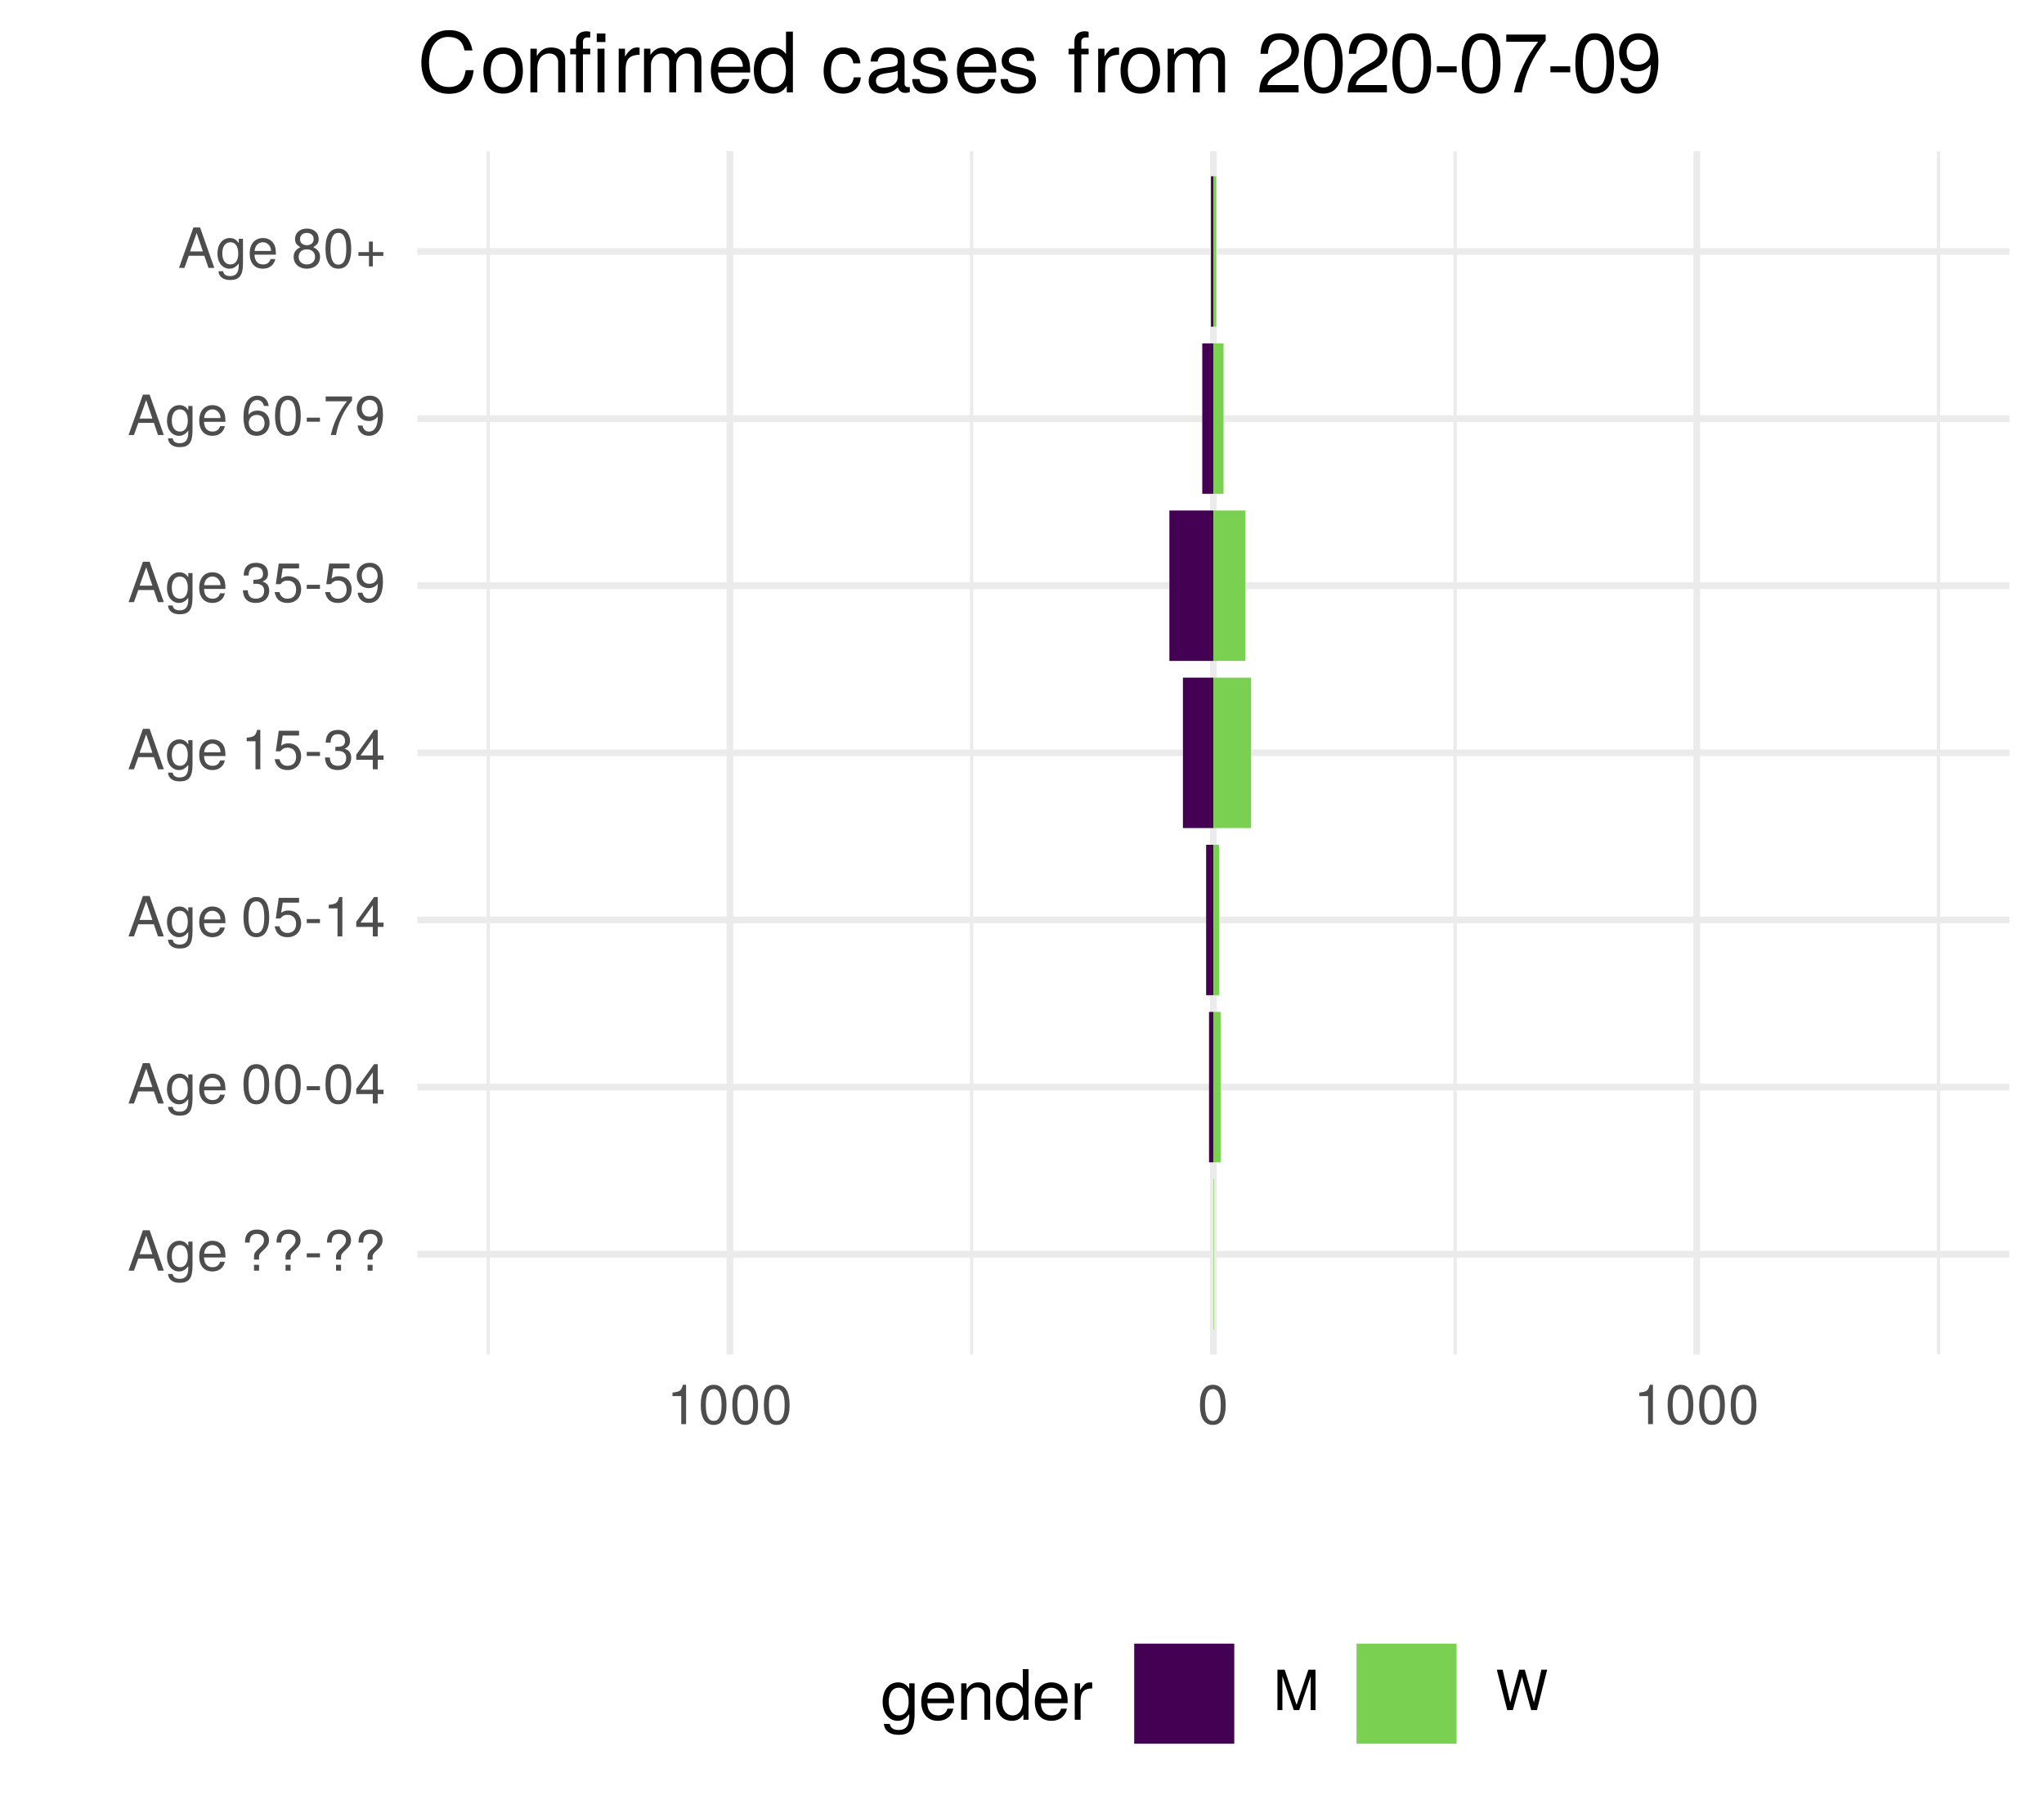
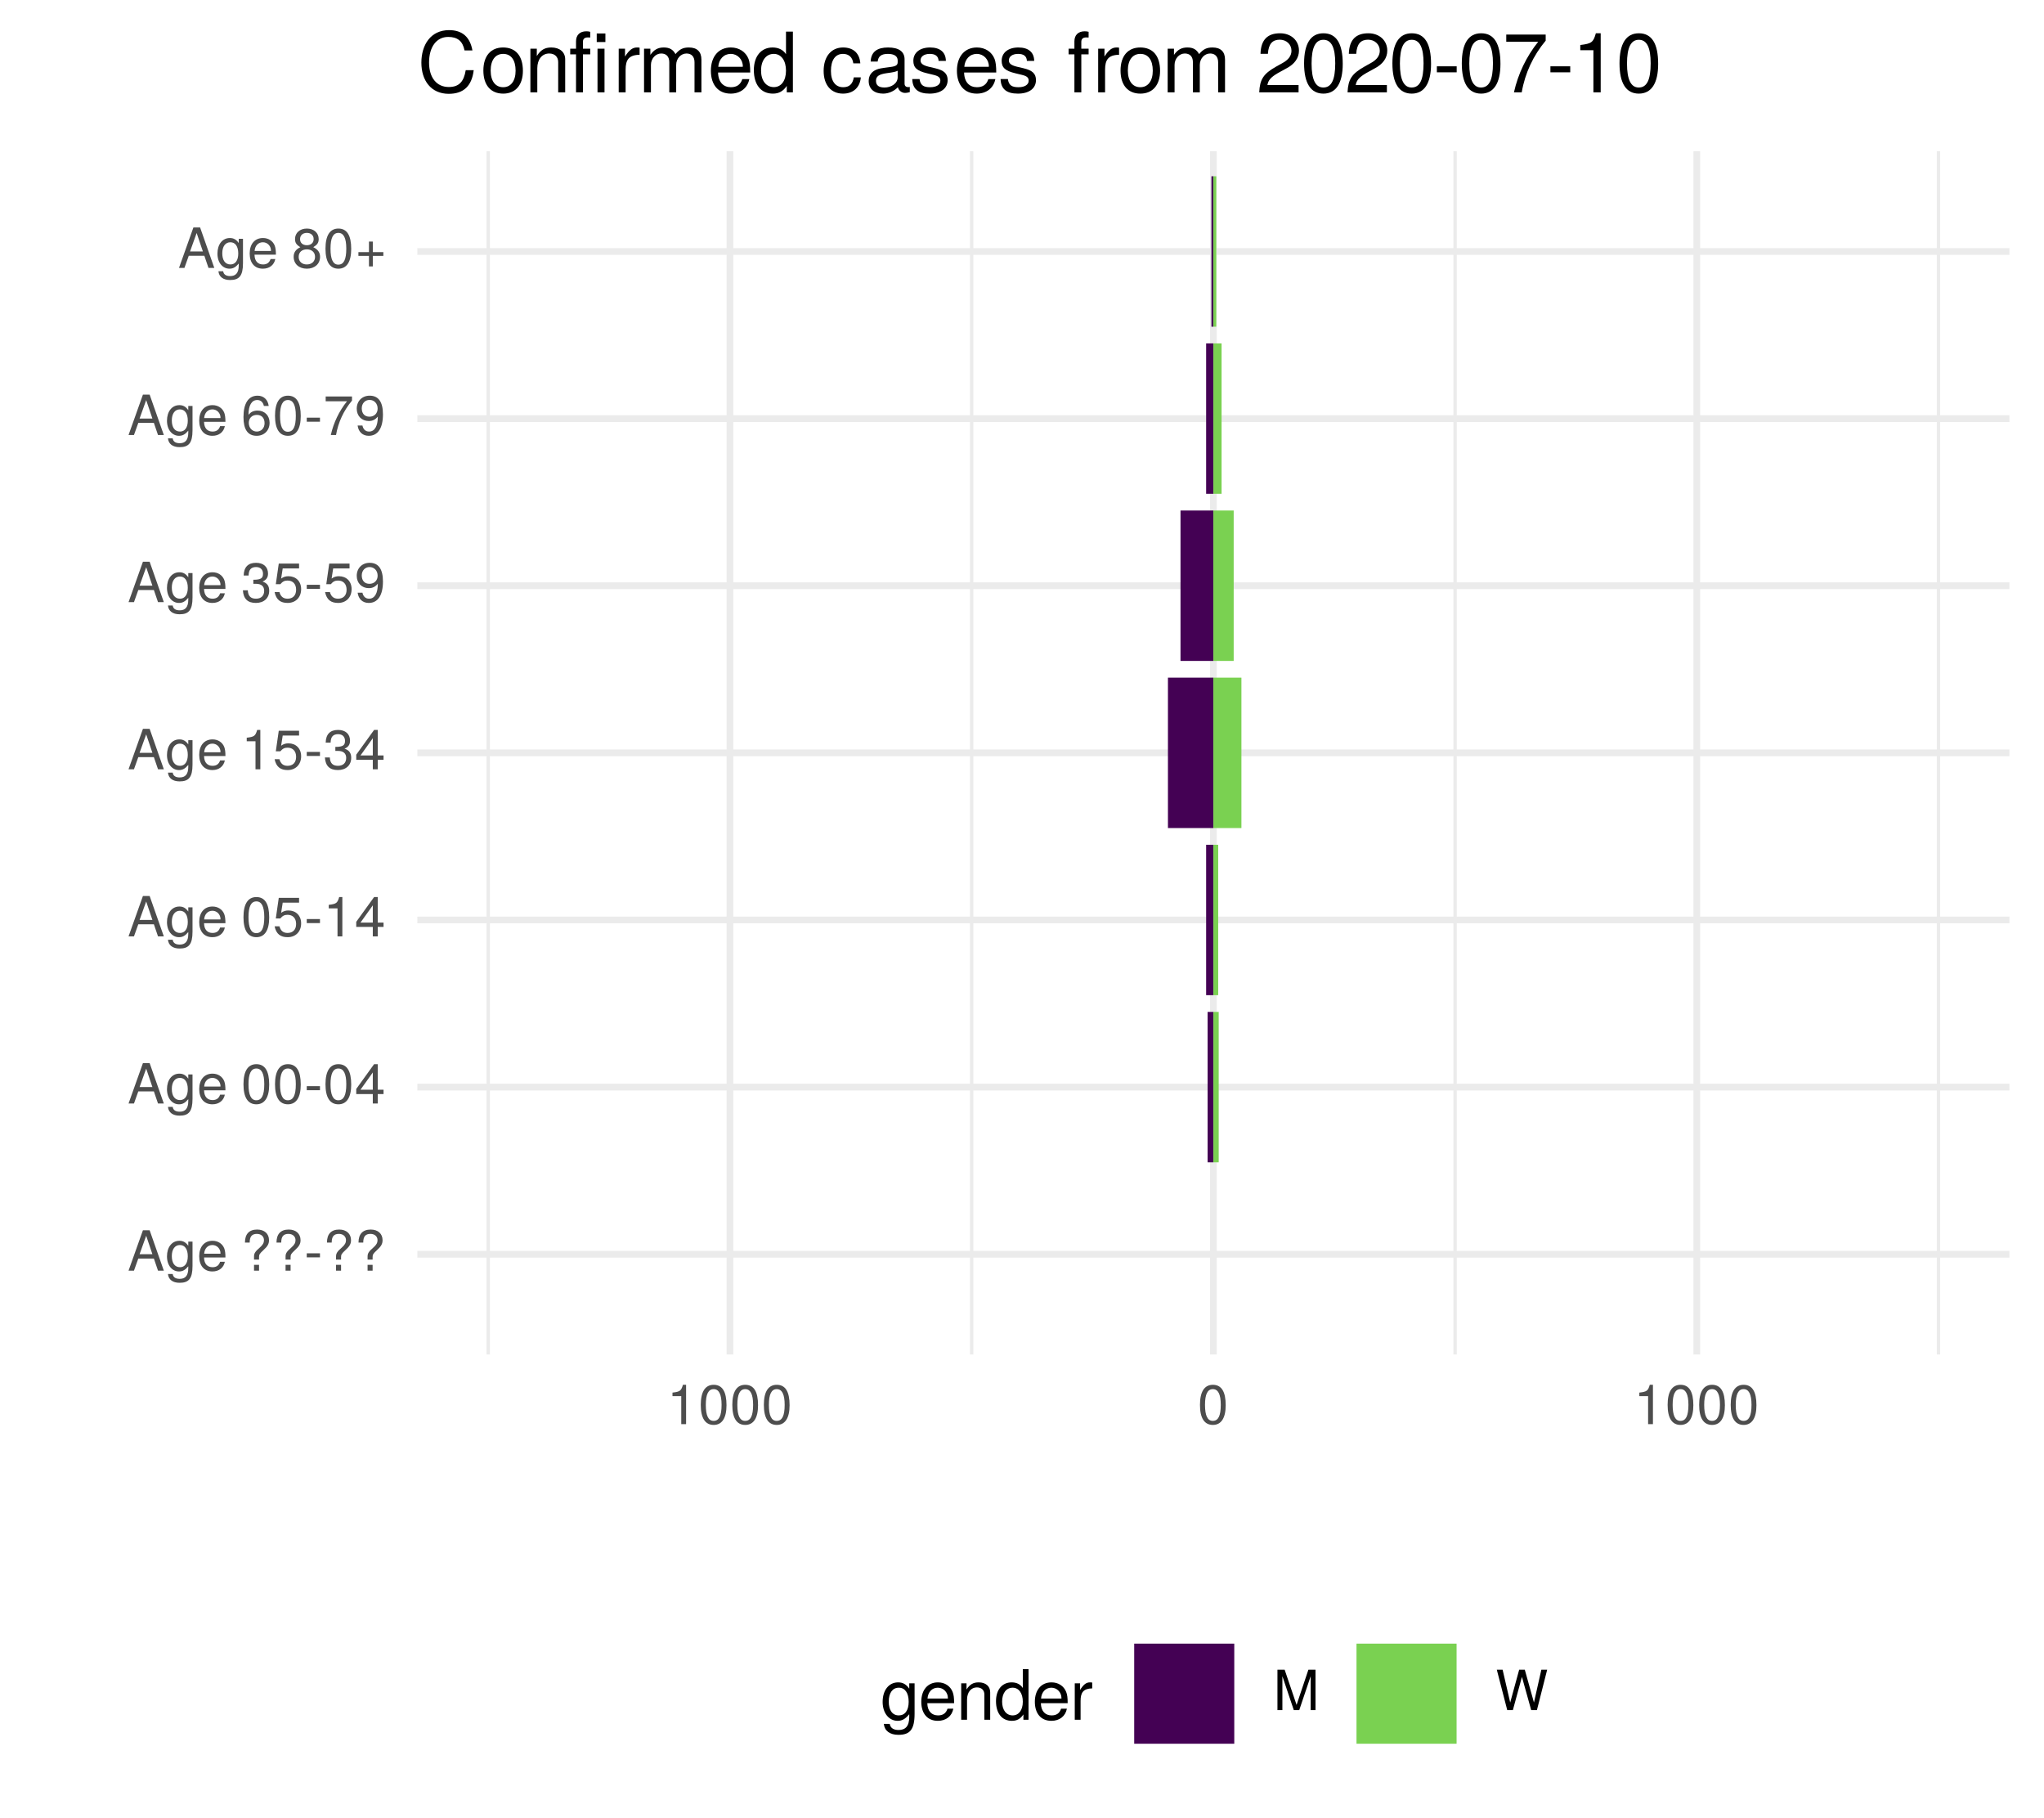
<svg xmlns="http://www.w3.org/2000/svg" xmlns:xlink="http://www.w3.org/1999/xlink" width="324pt" height="288pt" viewBox="0 0 324 288" version="1.1">
  <defs>
    <g>
      <symbol overflow="visible" id="glyph0-0">
        <path style="stroke:none;" d="" />
      </symbol>
      <symbol overflow="visible" id="glyph0-1">
        <path style="stroke:none;" d="M 5.75 0 L 3.5 -6.406 L 2.438 -6.406 L 0.156 0 L 1.016 0 L 1.703 -1.922 L 4.172 -1.922 L 4.828 0 Z M 3.938 -2.609 L 1.906 -2.609 L 2.953 -5.531 Z M 3.938 -2.609 " />
      </symbol>
      <symbol overflow="visible" id="glyph0-2">
        <path style="stroke:none;" d="M 4.297 -0.75 L 4.297 -4.609 L 3.625 -4.609 L 3.625 -3.938 C 3.25 -4.484 2.812 -4.734 2.219 -4.734 C 1.047 -4.734 0.25 -3.75 0.25 -2.266 C 0.25 -0.812 1.078 0.125 2.156 0.125 C 2.734 0.125 3.141 -0.109 3.625 -0.688 L 3.625 -0.391 C 3.625 0.828 3.125 1.297 2.266 1.297 C 1.688 1.297 1.234 1.094 1.156 0.531 L 0.406 0.531 C 0.484 1.406 1.156 1.922 2.25 1.922 C 3.688 1.922 4.297 1.281 4.297 -0.75 Z M 3.547 -2.281 C 3.547 -1.172 3.078 -0.547 2.312 -0.547 C 1.5 -0.547 1.016 -1.188 1.016 -2.312 C 1.016 -3.406 1.516 -4.062 2.297 -4.062 C 3.094 -4.062 3.547 -3.391 3.547 -2.281 Z M 3.547 -2.281 " />
      </symbol>
      <symbol overflow="visible" id="glyph0-3">
        <path style="stroke:none;" d="M 4.516 -2.094 C 4.516 -2.766 4.453 -3.188 4.328 -3.531 C 4.031 -4.281 3.328 -4.734 2.469 -4.734 C 1.172 -4.734 0.359 -3.797 0.359 -2.281 C 0.359 -0.766 1.156 0.125 2.453 0.125 C 3.5 0.125 4.234 -0.469 4.422 -1.406 L 3.672 -1.406 C 3.469 -0.797 3.062 -0.547 2.469 -0.547 C 1.703 -0.547 1.141 -1.031 1.125 -2.094 Z M 3.734 -2.75 C 3.734 -2.75 3.734 -2.703 3.719 -2.688 L 1.141 -2.688 C 1.203 -3.516 1.719 -4.062 2.453 -4.062 C 3.172 -4.062 3.734 -3.469 3.734 -2.75 Z M 3.734 -2.75 " />
      </symbol>
      <symbol overflow="visible" id="glyph0-4">
        <path style="stroke:none;" d="" />
      </symbol>
      <symbol overflow="visible" id="glyph0-5">
        <path style="stroke:none;" d="M 4.422 -4.828 C 4.422 -5.859 3.688 -6.516 2.547 -6.516 C 1.281 -6.516 0.609 -5.812 0.609 -4.453 L 1.359 -4.453 C 1.359 -5.422 1.719 -5.828 2.5 -5.828 C 3.172 -5.828 3.625 -5.422 3.625 -4.828 C 3.625 -4.422 3.438 -4.078 2.969 -3.672 C 2.453 -3.203 2.453 -3.203 2.297 -3 C 2.109 -2.75 2.047 -2.547 2.047 -2.234 L 2.047 -1.75 L 2.844 -1.75 L 2.844 -2.156 C 2.844 -2.547 2.938 -2.703 3.531 -3.25 C 4.203 -3.859 4.422 -4.25 4.422 -4.828 Z M 2.844 0 L 2.844 -0.922 L 2.047 -0.922 L 2.047 0 Z M 2.844 0 " />
      </symbol>
      <symbol overflow="visible" id="glyph0-6">
        <path style="stroke:none;" d="M 2.5 -2.109 L 2.5 -2.75 L 0.406 -2.75 L 0.406 -2.109 Z M 2.5 -2.109 " />
      </symbol>
      <symbol overflow="visible" id="glyph0-7">
        <path style="stroke:none;" d="M 4.453 -3 C 4.453 -5.156 3.781 -6.234 2.422 -6.234 C 1.078 -6.234 0.375 -5.141 0.375 -3.047 C 0.375 -0.953 1.078 0.125 2.422 0.125 C 3.734 0.125 4.453 -0.953 4.453 -3 Z M 3.672 -3.062 C 3.672 -1.297 3.266 -0.516 2.406 -0.516 C 1.578 -0.516 1.172 -1.344 1.172 -3.047 C 1.172 -4.75 1.578 -5.547 2.422 -5.547 C 3.25 -5.547 3.672 -4.734 3.672 -3.062 Z M 3.672 -3.062 " />
      </symbol>
      <symbol overflow="visible" id="glyph0-8">
        <path style="stroke:none;" d="M 4.578 -1.5 L 4.578 -2.188 L 3.656 -2.188 L 3.656 -6.234 L 3.078 -6.234 L 0.25 -2.312 L 0.25 -1.5 L 2.875 -1.5 L 2.875 0 L 3.656 0 L 3.656 -1.5 Z M 2.875 -2.188 L 0.922 -2.188 L 2.875 -4.922 Z M 2.875 -2.188 " />
      </symbol>
      <symbol overflow="visible" id="glyph0-9">
        <path style="stroke:none;" d="M 4.516 -2.062 C 4.516 -3.297 3.688 -4.109 2.5 -4.109 C 2.062 -4.109 1.703 -4 1.344 -3.734 L 1.594 -5.344 L 4.188 -5.344 L 4.188 -6.109 L 0.969 -6.109 L 0.5 -2.844 L 1.219 -2.844 C 1.578 -3.266 1.875 -3.422 2.359 -3.422 C 3.188 -3.422 3.719 -2.891 3.719 -1.969 C 3.719 -1.062 3.203 -0.547 2.359 -0.547 C 1.688 -0.547 1.266 -0.891 1.078 -1.594 L 0.312 -1.594 C 0.562 -0.359 1.266 0.125 2.375 0.125 C 3.641 0.125 4.516 -0.75 4.516 -2.062 Z M 4.516 -2.062 " />
      </symbol>
      <symbol overflow="visible" id="glyph0-10">
        <path style="stroke:none;" d="M 3.047 0 L 3.047 -6.234 L 2.547 -6.234 C 2.266 -5.281 2.094 -5.141 0.891 -5 L 0.891 -4.438 L 2.281 -4.438 L 2.281 0 Z M 3.047 0 " />
      </symbol>
      <symbol overflow="visible" id="glyph0-11">
        <path style="stroke:none;" d="M 4.453 -1.812 C 4.453 -2.562 4.141 -3.016 3.391 -3.266 C 3.969 -3.5 4.266 -3.891 4.266 -4.516 C 4.266 -5.594 3.547 -6.234 2.359 -6.234 C 1.109 -6.234 0.438 -5.547 0.406 -4.219 L 1.188 -4.219 C 1.203 -5.141 1.578 -5.562 2.375 -5.562 C 3.062 -5.562 3.469 -5.156 3.469 -4.5 C 3.469 -3.828 3.188 -3.547 1.938 -3.547 L 1.938 -2.906 L 2.359 -2.906 C 3.219 -2.906 3.656 -2.5 3.656 -1.797 C 3.656 -1.016 3.172 -0.547 2.359 -0.547 C 1.516 -0.547 1.109 -0.969 1.062 -1.875 L 0.281 -1.875 C 0.375 -0.5 1.062 0.125 2.344 0.125 C 3.625 0.125 4.453 -0.641 4.453 -1.812 Z M 4.453 -1.812 " />
      </symbol>
      <symbol overflow="visible" id="glyph0-12">
        <path style="stroke:none;" d="M 4.484 -3.266 C 4.484 -5.219 3.797 -6.234 2.375 -6.234 C 1.188 -6.234 0.328 -5.391 0.328 -4.172 C 0.328 -3.016 1.125 -2.219 2.25 -2.219 C 2.844 -2.219 3.266 -2.438 3.672 -2.922 C 3.672 -1.406 3.172 -0.547 2.281 -0.547 C 1.734 -0.547 1.359 -0.891 1.234 -1.5 L 0.469 -1.5 C 0.609 -0.469 1.281 0.125 2.234 0.125 C 3.688 0.125 4.484 -1.109 4.484 -3.266 Z M 3.641 -4.188 C 3.641 -3.422 3.094 -2.906 2.344 -2.906 C 1.594 -2.906 1.125 -3.391 1.125 -4.234 C 1.125 -5.016 1.656 -5.562 2.359 -5.562 C 3.094 -5.562 3.641 -5 3.641 -4.188 Z M 3.641 -4.188 " />
      </symbol>
      <symbol overflow="visible" id="glyph0-13">
        <path style="stroke:none;" d="M 4.516 -1.938 C 4.516 -3.094 3.719 -3.875 2.609 -3.875 C 1.984 -3.875 1.5 -3.641 1.172 -3.188 C 1.172 -4.703 1.672 -5.547 2.562 -5.547 C 3.109 -5.547 3.484 -5.203 3.609 -4.609 L 4.375 -4.609 C 4.234 -5.625 3.562 -6.234 2.609 -6.234 C 1.156 -6.234 0.375 -5.016 0.375 -2.844 C 0.375 -0.891 1.047 0.125 2.469 0.125 C 3.656 0.125 4.516 -0.719 4.516 -1.938 Z M 3.719 -1.875 C 3.719 -1.094 3.188 -0.547 2.484 -0.547 C 1.766 -0.547 1.219 -1.125 1.219 -1.922 C 1.219 -2.688 1.734 -3.188 2.5 -3.188 C 3.25 -3.188 3.719 -2.703 3.719 -1.875 Z M 3.719 -1.875 " />
      </symbol>
      <symbol overflow="visible" id="glyph0-14">
        <path style="stroke:none;" d="M 4.578 -5.453 L 4.578 -6.109 L 0.406 -6.109 L 0.406 -5.344 L 3.781 -5.344 C 2.531 -3.781 1.656 -1.953 1.219 0 L 2.047 0 C 2.391 -2.016 3.266 -3.891 4.578 -5.453 Z M 4.578 -5.453 " />
      </symbol>
      <symbol overflow="visible" id="glyph0-15">
        <path style="stroke:none;" d="M 4.516 -1.766 C 4.516 -2.453 4.156 -2.938 3.438 -3.281 C 4.078 -3.672 4.297 -3.984 4.297 -4.578 C 4.297 -5.547 3.531 -6.234 2.422 -6.234 C 1.312 -6.234 0.547 -5.547 0.547 -4.578 C 0.547 -4 0.75 -3.672 1.391 -3.281 C 0.672 -2.938 0.328 -2.453 0.328 -1.766 C 0.328 -0.625 1.188 0.125 2.422 0.125 C 3.656 0.125 4.516 -0.625 4.516 -1.766 Z M 3.5 -4.562 C 3.5 -3.969 3.062 -3.594 2.422 -3.594 C 1.766 -3.594 1.344 -3.969 1.344 -4.562 C 1.344 -5.156 1.766 -5.547 2.422 -5.547 C 3.078 -5.547 3.5 -5.156 3.5 -4.562 Z M 3.719 -1.75 C 3.719 -1.016 3.188 -0.547 2.406 -0.547 C 1.641 -0.547 1.125 -1.016 1.125 -1.75 C 1.125 -2.484 1.641 -2.938 2.422 -2.938 C 3.188 -2.938 3.719 -2.484 3.719 -1.75 Z M 3.719 -1.75 " />
      </symbol>
      <symbol overflow="visible" id="glyph0-16">
        <path style="stroke:none;" d="M 4.547 -1.906 L 4.547 -2.5 L 2.875 -2.5 L 2.875 -4.172 L 2.266 -4.172 L 2.266 -2.5 L 0.594 -2.5 L 0.594 -1.906 L 2.266 -1.906 L 2.266 -0.234 L 2.875 -0.234 L 2.875 -1.906 Z M 4.547 -1.906 " />
      </symbol>
      <symbol overflow="visible" id="glyph0-17">
        <path style="stroke:none;" d="M 6.688 0 L 6.688 -6.406 L 5.562 -6.406 L 3.688 -0.828 L 1.797 -6.406 L 0.656 -6.406 L 0.656 0 L 1.438 0 L 1.438 -5.375 L 3.25 0 L 4.109 0 L 5.922 -5.375 L 5.922 0 Z M 6.688 0 " />
      </symbol>
      <symbol overflow="visible" id="glyph0-18">
        <path style="stroke:none;" d="M 8.172 -6.406 L 7.25 -6.406 L 6.078 -1.203 L 4.625 -6.406 L 3.734 -6.406 L 2.312 -1.203 L 1.109 -6.406 L 0.188 -6.406 L 1.844 0 L 2.734 0 L 4.172 -5.266 L 5.641 0 L 6.547 0 Z M 8.172 -6.406 " />
      </symbol>
      <symbol overflow="visible" id="glyph1-0">
        <path style="stroke:none;" d="" />
      </symbol>
      <symbol overflow="visible" id="glyph1-1">
        <path style="stroke:none;" d="M 5.375 -0.953 L 5.375 -5.766 L 4.531 -5.766 L 4.531 -4.922 C 4.062 -5.609 3.516 -5.922 2.766 -5.922 C 1.312 -5.922 0.312 -4.703 0.312 -2.828 C 0.312 -1.016 1.344 0.172 2.688 0.172 C 3.422 0.172 3.922 -0.141 4.531 -0.875 L 4.531 -0.484 C 4.531 1.047 3.906 1.625 2.844 1.625 C 2.109 1.625 1.547 1.359 1.438 0.656 L 0.5 0.656 C 0.609 1.75 1.453 2.391 2.812 2.391 C 4.609 2.391 5.375 1.594 5.375 -0.953 Z M 4.438 -2.844 C 4.438 -1.469 3.844 -0.688 2.875 -0.688 C 1.875 -0.688 1.281 -1.484 1.281 -2.875 C 1.281 -4.266 1.891 -5.078 2.875 -5.078 C 3.859 -5.078 4.438 -4.25 4.438 -2.844 Z M 4.438 -2.844 " />
      </symbol>
      <symbol overflow="visible" id="glyph1-2">
        <path style="stroke:none;" d="M 5.641 -2.625 C 5.641 -3.453 5.578 -3.984 5.406 -4.406 C 5.031 -5.359 4.156 -5.922 3.078 -5.922 C 1.469 -5.922 0.438 -4.734 0.438 -2.844 C 0.438 -0.953 1.438 0.172 3.062 0.172 C 4.375 0.172 5.297 -0.578 5.516 -1.75 L 4.594 -1.75 C 4.344 -0.984 3.828 -0.688 3.094 -0.688 C 2.141 -0.688 1.422 -1.297 1.391 -2.625 Z M 4.656 -3.438 C 4.656 -3.438 4.656 -3.391 4.656 -3.359 L 1.422 -3.359 C 1.5 -4.391 2.141 -5.078 3.062 -5.078 C 3.969 -5.078 4.656 -4.328 4.656 -3.438 Z M 4.656 -3.438 " />
      </symbol>
      <symbol overflow="visible" id="glyph1-3">
        <path style="stroke:none;" d="M 5.359 0 L 5.359 -4.359 C 5.359 -5.312 4.641 -5.922 3.531 -5.922 C 2.672 -5.922 2.125 -5.594 1.609 -4.797 L 1.609 -5.766 L 0.766 -5.766 L 0.766 0 L 1.688 0 L 1.688 -3.172 C 1.688 -4.359 2.328 -5.125 3.25 -5.125 C 3.984 -5.125 4.438 -4.688 4.438 -4 L 4.438 0 Z M 5.359 0 " />
      </symbol>
      <symbol overflow="visible" id="glyph1-4">
        <path style="stroke:none;" d="M 5.438 0 L 5.438 -8.016 L 4.531 -8.016 L 4.531 -5.031 C 4.141 -5.625 3.531 -5.922 2.766 -5.922 C 1.266 -5.922 0.281 -4.781 0.281 -2.938 C 0.281 -0.984 1.25 0.172 2.797 0.172 C 3.594 0.172 4.141 -0.125 4.625 -0.844 L 4.625 0 Z M 4.531 -2.859 C 4.531 -1.531 3.891 -0.688 2.922 -0.688 C 1.906 -0.688 1.25 -1.547 1.25 -2.875 C 1.25 -4.219 1.906 -5.078 2.922 -5.078 C 3.906 -5.078 4.531 -4.188 4.531 -2.859 Z M 4.531 -2.859 " />
      </symbol>
      <symbol overflow="visible" id="glyph1-5">
        <path style="stroke:none;" d="M 3.531 -4.969 L 3.531 -5.891 C 3.375 -5.922 3.297 -5.922 3.172 -5.922 C 2.578 -5.922 2.141 -5.578 1.609 -4.719 L 1.609 -5.766 L 0.766 -5.766 L 0.766 0 L 1.688 0 L 1.688 -2.984 C 1.688 -4.297 2.109 -4.938 3.531 -4.969 Z M 3.531 -4.969 " />
      </symbol>
      <symbol overflow="visible" id="glyph2-0">
        <path style="stroke:none;" d="" />
      </symbol>
      <symbol overflow="visible" id="glyph2-1">
        <path style="stroke:none;" d="M 8.938 -3.516 L 7.672 -3.516 C 7.375 -1.688 6.609 -0.844 4.984 -0.844 C 3.078 -0.844 1.859 -2.312 1.859 -4.719 C 1.859 -7.188 3.031 -8.781 4.891 -8.781 C 6.391 -8.781 7.188 -8.109 7.484 -6.641 L 8.734 -6.641 C 8.359 -8.75 7.141 -9.859 5.031 -9.859 C 2.109 -9.859 0.641 -7.516 0.641 -4.703 C 0.641 -1.891 2.156 0.234 4.984 0.234 C 7.328 0.234 8.641 -1 8.938 -3.516 Z M 8.938 -3.516 " />
      </symbol>
      <symbol overflow="visible" id="glyph2-2">
        <path style="stroke:none;" d="M 6.734 -3.406 C 6.734 -5.797 5.578 -7.109 3.594 -7.109 C 1.656 -7.109 0.469 -5.781 0.469 -3.453 C 0.469 -1.141 1.641 0.203 3.609 0.203 C 5.547 0.203 6.734 -1.141 6.734 -3.406 Z M 5.578 -3.422 C 5.578 -1.797 4.812 -0.812 3.609 -0.812 C 2.375 -0.812 1.625 -1.781 1.625 -3.453 C 1.625 -5.125 2.375 -6.094 3.609 -6.094 C 4.844 -6.094 5.578 -5.141 5.578 -3.422 Z M 5.578 -3.422 " />
      </symbol>
      <symbol overflow="visible" id="glyph2-3">
        <path style="stroke:none;" d="M 6.438 0 L 6.438 -5.234 C 6.438 -6.375 5.578 -7.109 4.234 -7.109 C 3.203 -7.109 2.547 -6.719 1.938 -5.75 L 1.938 -6.922 L 0.922 -6.922 L 0.922 0 L 2.016 0 L 2.016 -3.812 C 2.016 -5.234 2.781 -6.156 3.906 -6.156 C 4.781 -6.156 5.328 -5.625 5.328 -4.797 L 5.328 0 Z M 6.438 0 " />
      </symbol>
      <symbol overflow="visible" id="glyph2-4">
        <path style="stroke:none;" d="M 3.406 -6.016 L 3.406 -6.922 L 2.25 -6.922 L 2.25 -8 C 2.25 -8.469 2.516 -8.703 3.031 -8.703 C 3.109 -8.703 3.156 -8.703 3.406 -8.688 L 3.406 -9.594 C 3.156 -9.656 3.016 -9.672 2.781 -9.672 C 1.766 -9.672 1.156 -9.078 1.156 -8.094 L 1.156 -6.922 L 0.234 -6.922 L 0.234 -6.016 L 1.156 -6.016 L 1.156 0 L 2.25 0 L 2.25 -6.016 Z M 5.672 0 L 5.672 -6.922 L 4.562 -6.922 L 4.562 0 Z M 5.812 -7.969 L 5.812 -9.328 L 4.438 -9.328 L 4.438 -7.969 Z M 5.812 -7.969 " />
      </symbol>
      <symbol overflow="visible" id="glyph2-5">
        <path style="stroke:none;" d="M 4.234 -5.953 L 4.234 -7.078 C 4.047 -7.109 3.969 -7.109 3.812 -7.109 C 3.109 -7.109 2.562 -6.688 1.922 -5.672 L 1.922 -6.922 L 0.922 -6.922 L 0.922 0 L 2.016 0 L 2.016 -3.594 C 2.016 -5.156 2.531 -5.922 4.234 -5.953 Z M 4.234 -5.953 " />
      </symbol>
      <symbol overflow="visible" id="glyph2-6">
        <path style="stroke:none;" d="M 10.031 0 L 10.031 -5.188 C 10.031 -6.438 9.344 -7.109 8.047 -7.109 C 7.125 -7.109 6.578 -6.844 5.922 -6.062 C 5.516 -6.797 4.969 -7.109 4.062 -7.109 C 3.141 -7.109 2.531 -6.766 1.938 -5.938 L 1.938 -6.922 L 0.938 -6.922 L 0.938 0 L 2.031 0 L 2.031 -4.344 C 2.031 -5.344 2.766 -6.156 3.656 -6.156 C 4.469 -6.156 4.938 -5.656 4.938 -4.766 L 4.938 0 L 6.031 0 L 6.031 -4.344 C 6.031 -5.344 6.766 -6.156 7.672 -6.156 C 8.469 -6.156 8.938 -5.641 8.938 -4.766 L 8.938 0 Z M 10.031 0 " />
      </symbol>
      <symbol overflow="visible" id="glyph2-7">
        <path style="stroke:none;" d="M 6.766 -3.141 C 6.766 -4.141 6.688 -4.781 6.5 -5.297 C 6.047 -6.438 4.984 -7.109 3.703 -7.109 C 1.766 -7.109 0.531 -5.688 0.531 -3.422 C 0.531 -1.156 1.734 0.203 3.672 0.203 C 5.25 0.203 6.344 -0.703 6.625 -2.094 L 5.516 -2.094 C 5.219 -1.188 4.594 -0.812 3.703 -0.812 C 2.562 -0.812 1.703 -1.562 1.672 -3.141 Z M 5.594 -4.125 C 5.594 -4.125 5.594 -4.062 5.578 -4.047 L 1.703 -4.047 C 1.797 -5.266 2.578 -6.094 3.688 -6.094 C 4.766 -6.094 5.594 -5.203 5.594 -4.125 Z M 5.594 -4.125 " />
      </symbol>
      <symbol overflow="visible" id="glyph2-8">
        <path style="stroke:none;" d="M 6.531 0 L 6.531 -9.625 L 5.438 -9.625 L 5.438 -6.047 C 4.984 -6.75 4.234 -7.109 3.312 -7.109 C 1.516 -7.109 0.344 -5.734 0.344 -3.531 C 0.344 -1.188 1.484 0.203 3.359 0.203 C 4.297 0.203 4.969 -0.156 5.562 -1.016 L 5.562 0 Z M 5.438 -3.438 C 5.438 -1.828 4.672 -0.828 3.516 -0.828 C 2.297 -0.828 1.484 -1.844 1.484 -3.453 C 1.484 -5.062 2.297 -6.094 3.5 -6.094 C 4.688 -6.094 5.438 -5.031 5.438 -3.438 Z M 5.438 -3.438 " />
      </symbol>
      <symbol overflow="visible" id="glyph2-9">
        <path style="stroke:none;" d="" />
      </symbol>
      <symbol overflow="visible" id="glyph2-10">
        <path style="stroke:none;" d="M 6.297 -2.375 L 5.188 -2.375 C 5 -1.266 4.438 -0.812 3.5 -0.812 C 2.281 -0.812 1.562 -1.75 1.562 -3.391 C 1.562 -5.125 2.266 -6.094 3.469 -6.094 C 4.391 -6.094 4.984 -5.562 5.109 -4.594 L 6.219 -4.594 C 6.094 -6.281 5.031 -7.109 3.484 -7.109 C 1.625 -7.109 0.406 -5.688 0.406 -3.391 C 0.406 -1.156 1.594 0.203 3.469 0.203 C 5.125 0.203 6.172 -0.797 6.297 -2.375 Z M 6.297 -2.375 " />
      </symbol>
      <symbol overflow="visible" id="glyph2-11">
        <path style="stroke:none;" d="M 7.062 -0.031 L 7.062 -0.859 C 6.938 -0.828 6.891 -0.828 6.828 -0.828 C 6.438 -0.828 6.234 -1.031 6.234 -1.375 L 6.234 -5.234 C 6.234 -6.453 5.328 -7.109 3.625 -7.109 C 1.953 -7.109 0.922 -6.469 0.859 -4.875 L 1.969 -4.875 C 2.062 -5.719 2.562 -6.094 3.594 -6.094 C 4.578 -6.094 5.141 -5.734 5.141 -5.062 L 5.141 -4.781 C 5.141 -4.312 4.859 -4.125 3.984 -4.016 C 2.422 -3.812 2.188 -3.766 1.766 -3.594 C 0.969 -3.266 0.547 -2.641 0.547 -1.797 C 0.547 -0.547 1.422 0.203 2.828 0.203 C 3.703 0.203 4.562 -0.172 5.172 -0.812 C 5.297 -0.297 5.766 0.094 6.312 0.094 C 6.531 0.094 6.703 0.062 7.062 -0.031 Z M 5.141 -2.391 C 5.141 -1.406 4.125 -0.766 3.062 -0.766 C 2.203 -0.766 1.703 -1.062 1.703 -1.828 C 1.703 -2.547 2.188 -2.859 3.359 -3.031 C 4.531 -3.188 4.766 -3.25 5.141 -3.422 Z M 5.141 -2.391 " />
      </symbol>
      <symbol overflow="visible" id="glyph2-12">
        <path style="stroke:none;" d="M 6.062 -1.938 C 6.062 -2.969 5.484 -3.484 4.109 -3.812 L 3.047 -4.062 C 2.156 -4.281 1.766 -4.562 1.766 -5.062 C 1.766 -5.688 2.344 -6.094 3.234 -6.094 C 4.125 -6.094 4.594 -5.719 4.625 -4.984 L 5.781 -4.984 C 5.766 -6.344 4.875 -7.109 3.281 -7.109 C 1.656 -7.109 0.625 -6.281 0.625 -5 C 0.625 -3.922 1.172 -3.406 2.812 -3.016 L 3.844 -2.766 C 4.609 -2.578 4.906 -2.344 4.906 -1.844 C 4.906 -1.203 4.266 -0.812 3.297 -0.812 C 2.312 -0.812 1.75 -1.062 1.609 -2.109 L 0.453 -2.109 C 0.5 -0.516 1.406 0.203 3.203 0.203 C 4.953 0.203 6.062 -0.609 6.062 -1.938 Z M 6.062 -1.938 " />
      </symbol>
      <symbol overflow="visible" id="glyph2-13">
        <path style="stroke:none;" d="M 3.406 -6.016 L 3.406 -6.922 L 2.25 -6.922 L 2.25 -8 C 2.25 -8.469 2.516 -8.703 3.031 -8.703 C 3.109 -8.703 3.156 -8.703 3.406 -8.688 L 3.406 -9.594 C 3.156 -9.656 3.016 -9.672 2.781 -9.672 C 1.766 -9.672 1.156 -9.078 1.156 -8.094 L 1.156 -6.922 L 0.234 -6.922 L 0.234 -6.016 L 1.156 -6.016 L 1.156 0 L 2.25 0 L 2.25 -6.016 Z M 3.406 -6.016 " />
      </symbol>
      <symbol overflow="visible" id="glyph2-14">
        <path style="stroke:none;" d="M 6.75 -6.609 C 6.75 -8.203 5.516 -9.359 3.75 -9.359 C 1.828 -9.359 0.719 -8.391 0.656 -6.109 L 1.828 -6.109 C 1.922 -7.688 2.562 -8.344 3.703 -8.344 C 4.766 -8.344 5.562 -7.594 5.562 -6.594 C 5.562 -5.844 5.125 -5.219 4.297 -4.734 L 3.078 -4.047 C 1.125 -2.938 0.547 -2.062 0.453 0 L 6.688 0 L 6.688 -1.156 L 1.75 -1.156 C 1.875 -1.922 2.297 -2.406 3.453 -3.078 L 4.766 -3.797 C 6.078 -4.484 6.75 -5.469 6.75 -6.609 Z M 6.75 -6.609 " />
      </symbol>
      <symbol overflow="visible" id="glyph2-15">
        <path style="stroke:none;" d="M 6.688 -4.5 C 6.688 -7.75 5.672 -9.359 3.625 -9.359 C 1.609 -9.359 0.562 -7.719 0.562 -4.578 C 0.562 -1.422 1.625 0.203 3.625 0.203 C 5.609 0.203 6.688 -1.422 6.688 -4.5 Z M 5.5 -4.609 C 5.5 -1.953 4.891 -0.766 3.609 -0.766 C 2.375 -0.766 1.75 -2 1.75 -4.562 C 1.75 -7.125 2.375 -8.328 3.625 -8.328 C 4.891 -8.328 5.5 -7.109 5.5 -4.609 Z M 5.5 -4.609 " />
      </symbol>
      <symbol overflow="visible" id="glyph2-16">
        <path style="stroke:none;" d="M 3.75 -3.172 L 3.75 -4.125 L 0.609 -4.125 L 0.609 -3.172 Z M 3.75 -3.172 " />
      </symbol>
      <symbol overflow="visible" id="glyph2-17">
        <path style="stroke:none;" d="M 6.859 -8.188 L 6.859 -9.156 L 0.609 -9.156 L 0.609 -8.016 L 5.672 -8.016 C 3.797 -5.672 2.484 -2.938 1.828 0 L 3.062 0 C 3.578 -3.031 4.891 -5.844 6.859 -8.188 Z M 6.859 -8.188 " />
      </symbol>
      <symbol overflow="visible" id="glyph2-18">
-         <path style="stroke:none;" d="M 6.719 -4.891 C 6.719 -7.828 5.703 -9.359 3.562 -9.359 C 1.781 -9.359 0.5 -8.094 0.5 -6.266 C 0.5 -4.516 1.688 -3.344 3.375 -3.344 C 4.266 -3.344 4.906 -3.656 5.516 -4.391 C 5.5 -2.094 4.766 -0.828 3.438 -0.828 C 2.609 -0.828 2.047 -1.344 1.859 -2.25 L 0.703 -2.25 C 0.922 -0.719 1.922 0.203 3.359 0.203 C 5.547 0.203 6.719 -1.656 6.719 -4.891 Z M 5.453 -6.281 C 5.453 -5.141 4.641 -4.375 3.516 -4.375 C 2.391 -4.375 1.688 -5.094 1.688 -6.344 C 1.688 -7.531 2.484 -8.344 3.547 -8.344 C 4.641 -8.344 5.453 -7.5 5.453 -6.281 Z M 5.453 -6.281 " />
+         <path style="stroke:none;" d="M 4.578 0 L 4.578 -9.359 L 3.812 -9.359 C 3.406 -7.922 3.141 -7.719 1.344 -7.5 L 1.344 -6.672 L 3.422 -6.672 L 3.422 0 Z M 4.578 0 " />
      </symbol>
    </g>
    <clipPath id="clip1">
      <path d="M 77 23.957 L 78 23.957 L 78 214.648 L 77 214.648 Z M 77 23.957 " />
    </clipPath>
    <clipPath id="clip2">
      <path d="M 153 23.957 L 155 23.957 L 155 214.648 L 153 214.648 Z M 153 23.957 " />
    </clipPath>
    <clipPath id="clip3">
      <path d="M 230 23.957 L 231 23.957 L 231 214.648 L 230 214.648 Z M 230 23.957 " />
    </clipPath>
    <clipPath id="clip4">
      <path d="M 307 23.957 L 308 23.957 L 308 214.648 L 307 214.648 Z M 307 23.957 " />
    </clipPath>
    <clipPath id="clip5">
      <path d="M 66.152 198 L 318.523 198 L 318.523 200 L 66.152 200 Z M 66.152 198 " />
    </clipPath>
    <clipPath id="clip6">
      <path d="M 66.152 171 L 318.523 171 L 318.523 173 L 66.152 173 Z M 66.152 171 " />
    </clipPath>
    <clipPath id="clip7">
      <path d="M 66.152 145 L 318.523 145 L 318.523 147 L 66.152 147 Z M 66.152 145 " />
    </clipPath>
    <clipPath id="clip8">
      <path d="M 66.152 118 L 318.523 118 L 318.523 120 L 66.152 120 Z M 66.152 118 " />
    </clipPath>
    <clipPath id="clip9">
      <path d="M 66.152 92 L 318.523 92 L 318.523 94 L 66.152 94 Z M 66.152 92 " />
    </clipPath>
    <clipPath id="clip10">
      <path d="M 66.152 65 L 318.523 65 L 318.523 67 L 66.152 67 Z M 66.152 65 " />
    </clipPath>
    <clipPath id="clip11">
      <path d="M 66.152 39 L 318.523 39 L 318.523 41 L 66.152 41 Z M 66.152 39 " />
    </clipPath>
    <clipPath id="clip12">
      <path d="M 115 23.957 L 117 23.957 L 117 214.648 L 115 214.648 Z M 115 23.957 " />
    </clipPath>
    <clipPath id="clip13">
      <path d="M 191 23.957 L 193 23.957 L 193 214.648 L 191 214.648 Z M 191 23.957 " />
    </clipPath>
    <clipPath id="clip14">
      <path d="M 268 23.957 L 270 23.957 L 270 214.648 L 268 214.648 Z M 268 23.957 " />
    </clipPath>
  </defs>
  <g id="surface110">
    <rect x="0" y="0" width="324" height="288" style="fill:rgb(100%,100%,100%);fill-opacity:1;stroke:none;" />
    <g clip-path="url(#clip1)" clip-rule="nonzero">
      <path style="fill:none;stroke-width:0.533;stroke-linecap:butt;stroke-linejoin:round;stroke:rgb(92.157%,92.157%,92.157%);stroke-opacity:1;stroke-miterlimit:10;" d="M 77.391 214.652 L 77.391 23.957 " />
    </g>
    <g clip-path="url(#clip2)" clip-rule="nonzero">
      <path style="fill:none;stroke-width:0.533;stroke-linecap:butt;stroke-linejoin:round;stroke:rgb(92.157%,92.157%,92.157%);stroke-opacity:1;stroke-miterlimit:10;" d="M 154.02 214.652 L 154.02 23.957 " />
    </g>
    <g clip-path="url(#clip3)" clip-rule="nonzero">
      <path style="fill:none;stroke-width:0.533;stroke-linecap:butt;stroke-linejoin:round;stroke:rgb(92.157%,92.157%,92.157%);stroke-opacity:1;stroke-miterlimit:10;" d="M 230.648 214.652 L 230.648 23.957 " />
    </g>
    <g clip-path="url(#clip4)" clip-rule="nonzero">
      <path style="fill:none;stroke-width:0.533;stroke-linecap:butt;stroke-linejoin:round;stroke:rgb(92.157%,92.157%,92.157%);stroke-opacity:1;stroke-miterlimit:10;" d="M 307.277 214.652 L 307.277 23.957 " />
    </g>
    <g clip-path="url(#clip5)" clip-rule="nonzero">
      <path style="fill:none;stroke-width:1.067;stroke-linecap:butt;stroke-linejoin:round;stroke:rgb(92.157%,92.157%,92.157%);stroke-opacity:1;stroke-miterlimit:10;" d="M 66.152 198.762 L 318.52 198.762 " />
    </g>
    <g clip-path="url(#clip6)" clip-rule="nonzero">
      <path style="fill:none;stroke-width:1.067;stroke-linecap:butt;stroke-linejoin:round;stroke:rgb(92.157%,92.157%,92.157%);stroke-opacity:1;stroke-miterlimit:10;" d="M 66.152 172.273 L 318.52 172.273 " />
    </g>
    <g clip-path="url(#clip7)" clip-rule="nonzero">
      <path style="fill:none;stroke-width:1.067;stroke-linecap:butt;stroke-linejoin:round;stroke:rgb(92.157%,92.157%,92.157%);stroke-opacity:1;stroke-miterlimit:10;" d="M 66.152 145.789 L 318.52 145.789 " />
    </g>
    <g clip-path="url(#clip8)" clip-rule="nonzero">
      <path style="fill:none;stroke-width:1.067;stroke-linecap:butt;stroke-linejoin:round;stroke:rgb(92.157%,92.157%,92.157%);stroke-opacity:1;stroke-miterlimit:10;" d="M 66.152 119.305 L 318.52 119.305 " />
    </g>
    <g clip-path="url(#clip9)" clip-rule="nonzero">
      <path style="fill:none;stroke-width:1.067;stroke-linecap:butt;stroke-linejoin:round;stroke:rgb(92.157%,92.157%,92.157%);stroke-opacity:1;stroke-miterlimit:10;" d="M 66.152 92.82 L 318.52 92.82 " />
    </g>
    <g clip-path="url(#clip10)" clip-rule="nonzero">
      <path style="fill:none;stroke-width:1.067;stroke-linecap:butt;stroke-linejoin:round;stroke:rgb(92.157%,92.157%,92.157%);stroke-opacity:1;stroke-miterlimit:10;" d="M 66.152 66.336 L 318.52 66.336 " />
    </g>
    <g clip-path="url(#clip11)" clip-rule="nonzero">
      <path style="fill:none;stroke-width:1.067;stroke-linecap:butt;stroke-linejoin:round;stroke:rgb(92.157%,92.157%,92.157%);stroke-opacity:1;stroke-miterlimit:10;" d="M 66.152 39.852 L 318.52 39.852 " />
    </g>
    <g clip-path="url(#clip12)" clip-rule="nonzero">
      <path style="fill:none;stroke-width:1.067;stroke-linecap:butt;stroke-linejoin:round;stroke:rgb(92.157%,92.157%,92.157%);stroke-opacity:1;stroke-miterlimit:10;" d="M 115.707 214.652 L 115.707 23.957 " />
    </g>
    <g clip-path="url(#clip13)" clip-rule="nonzero">
      <path style="fill:none;stroke-width:1.067;stroke-linecap:butt;stroke-linejoin:round;stroke:rgb(92.157%,92.157%,92.157%);stroke-opacity:1;stroke-miterlimit:10;" d="M 192.336 214.652 L 192.336 23.957 " />
    </g>
    <g clip-path="url(#clip14)" clip-rule="nonzero">
      <path style="fill:none;stroke-width:1.067;stroke-linecap:butt;stroke-linejoin:round;stroke:rgb(92.157%,92.157%,92.157%);stroke-opacity:1;stroke-miterlimit:10;" d="M 268.965 214.652 L 268.965 23.957 " />
    </g>
-     <path style=" stroke:none;fill-rule:nonzero;fill:rgb(47.843%,81.961%,31.765%);fill-opacity:1;" d="M 192.336 210.68 L 192.414 210.68 L 192.414 186.844 L 192.336 186.844 Z M 192.336 210.68 " />
-     <path style=" stroke:none;fill-rule:nonzero;fill:rgb(26.667%,0.392%,32.941%);fill-opacity:1;" d="M 191.645 184.195 L 192.336 184.195 L 192.336 160.359 L 191.645 160.359 Z M 191.645 184.195 " />
-     <path style=" stroke:none;fill-rule:nonzero;fill:rgb(47.843%,81.961%,31.765%);fill-opacity:1;" d="M 192.336 184.195 L 193.484 184.195 L 193.484 160.359 L 192.336 160.359 Z M 192.336 184.195 " />
+     <path style=" stroke:none;fill-rule:nonzero;fill:rgb(26.667%,0.392%,32.941%);fill-opacity:1;" d="M 191.418 184.195 L 192.336 184.195 L 192.336 160.359 L 191.418 160.359 Z M 191.418 184.195 " />
+     <path style=" stroke:none;fill-rule:nonzero;fill:rgb(47.843%,81.961%,31.765%);fill-opacity:1;" d="M 192.336 184.195 L 193.18 184.195 L 193.18 160.359 L 192.336 160.359 Z M 192.336 184.195 " />
    <path style=" stroke:none;fill-rule:nonzero;fill:rgb(26.667%,0.392%,32.941%);fill-opacity:1;" d="M 191.188 157.707 L 192.336 157.707 L 192.336 133.871 L 191.188 133.871 Z M 191.188 157.707 " />
-     <path style=" stroke:none;fill-rule:nonzero;fill:rgb(47.843%,81.961%,31.765%);fill-opacity:1;" d="M 192.336 157.707 L 193.254 157.707 L 193.254 133.871 L 192.336 133.871 Z M 192.336 157.707 " />
-     <path style=" stroke:none;fill-rule:nonzero;fill:rgb(26.667%,0.392%,32.941%);fill-opacity:1;" d="M 187.508 131.223 L 192.336 131.223 L 192.336 107.387 L 187.508 107.387 Z M 187.508 131.223 " />
-     <path style=" stroke:none;fill-rule:nonzero;fill:rgb(47.843%,81.961%,31.765%);fill-opacity:1;" d="M 192.336 131.223 L 198.312 131.223 L 198.312 107.387 L 192.336 107.387 Z M 192.336 131.223 " />
-     <path style=" stroke:none;fill-rule:nonzero;fill:rgb(26.667%,0.392%,32.941%);fill-opacity:1;" d="M 185.363 104.738 L 192.336 104.738 L 192.336 80.902 L 185.363 80.902 Z M 185.363 104.738 " />
-     <path style=" stroke:none;fill-rule:nonzero;fill:rgb(47.843%,81.961%,31.765%);fill-opacity:1;" d="M 192.336 104.738 L 197.395 104.738 L 197.395 80.902 L 192.336 80.902 Z M 192.336 104.738 " />
-     <path style=" stroke:none;fill-rule:nonzero;fill:rgb(26.667%,0.392%,32.941%);fill-opacity:1;" d="M 190.574 78.254 L 192.336 78.254 L 192.336 54.418 L 190.574 54.418 Z M 190.574 78.254 " />
-     <path style=" stroke:none;fill-rule:nonzero;fill:rgb(47.843%,81.961%,31.765%);fill-opacity:1;" d="M 192.336 78.254 L 193.945 78.254 L 193.945 54.418 L 192.336 54.418 Z M 192.336 78.254 " />
-     <path style=" stroke:none;fill-rule:nonzero;fill:rgb(26.667%,0.392%,32.941%);fill-opacity:1;" d="M 191.953 51.77 L 192.336 51.77 L 192.336 27.934 L 191.953 27.934 Z M 191.953 51.77 " />
+     <path style=" stroke:none;fill-rule:nonzero;fill:rgb(47.843%,81.961%,31.765%);fill-opacity:1;" d="M 192.336 157.707 L 193.102 157.707 L 193.102 133.871 L 192.336 133.871 Z M 192.336 157.707 " />
+     <path style=" stroke:none;fill-rule:nonzero;fill:rgb(26.667%,0.392%,32.941%);fill-opacity:1;" d="M 185.133 131.223 L 192.336 131.223 L 192.336 107.387 L 185.133 107.387 Z M 185.133 131.223 " />
+     <path style=" stroke:none;fill-rule:nonzero;fill:rgb(47.843%,81.961%,31.765%);fill-opacity:1;" d="M 192.336 131.223 L 196.781 131.223 L 196.781 107.387 L 192.336 107.387 Z M 192.336 131.223 " />
+     <path style=" stroke:none;fill-rule:nonzero;fill:rgb(26.667%,0.392%,32.941%);fill-opacity:1;" d="M 187.125 104.738 L 192.336 104.738 L 192.336 80.902 L 187.125 80.902 Z M 187.125 104.738 " />
+     <path style=" stroke:none;fill-rule:nonzero;fill:rgb(47.843%,81.961%,31.765%);fill-opacity:1;" d="M 192.336 104.738 L 195.555 104.738 L 195.555 80.902 L 192.336 80.902 Z M 192.336 104.738 " />
+     <path style=" stroke:none;fill-rule:nonzero;fill:rgb(26.667%,0.392%,32.941%);fill-opacity:1;" d="M 191.188 78.254 L 192.336 78.254 L 192.336 54.418 L 191.188 54.418 Z M 191.188 78.254 " />
+     <path style=" stroke:none;fill-rule:nonzero;fill:rgb(47.843%,81.961%,31.765%);fill-opacity:1;" d="M 192.336 78.254 L 193.637 78.254 L 193.637 54.418 L 192.336 54.418 Z M 192.336 78.254 " />
+     <path style=" stroke:none;fill-rule:nonzero;fill:rgb(26.667%,0.392%,32.941%);fill-opacity:1;" d="M 192.027 51.77 L 192.332 51.77 L 192.332 27.934 L 192.027 27.934 Z M 192.027 51.77 " />
    <path style=" stroke:none;fill-rule:nonzero;fill:rgb(47.843%,81.961%,31.765%);fill-opacity:1;" d="M 192.336 51.77 L 192.797 51.77 L 192.797 27.934 L 192.336 27.934 Z M 192.336 51.77 " />
    <g style="fill:rgb(30.196%,30.196%,30.196%);fill-opacity:1;">
      <use xlink:href="#glyph0-1" x="20.219" y="201.364" />
      <use xlink:href="#glyph0-2" x="26.219" y="201.364" />
      <use xlink:href="#glyph0-3" x="31.219" y="201.364" />
      <use xlink:href="#glyph0-4" x="36.219" y="201.364" />
      <use xlink:href="#glyph0-5" x="38.219" y="201.364" />
      <use xlink:href="#glyph0-5" x="43.219" y="201.364" />
      <use xlink:href="#glyph0-6" x="48.219" y="201.364" />
      <use xlink:href="#glyph0-5" x="51.219" y="201.364" />
      <use xlink:href="#glyph0-5" x="56.219" y="201.364" />
    </g>
    <g style="fill:rgb(30.196%,30.196%,30.196%);fill-opacity:1;">
      <use xlink:href="#glyph0-1" x="20.219" y="174.876" />
      <use xlink:href="#glyph0-2" x="26.219" y="174.876" />
      <use xlink:href="#glyph0-3" x="31.219" y="174.876" />
      <use xlink:href="#glyph0-4" x="36.219" y="174.876" />
      <use xlink:href="#glyph0-7" x="38.219" y="174.876" />
      <use xlink:href="#glyph0-7" x="43.219" y="174.876" />
      <use xlink:href="#glyph0-6" x="48.219" y="174.876" />
      <use xlink:href="#glyph0-7" x="51.219" y="174.876" />
      <use xlink:href="#glyph0-8" x="56.219" y="174.876" />
    </g>
    <g style="fill:rgb(30.196%,30.196%,30.196%);fill-opacity:1;">
      <use xlink:href="#glyph0-1" x="20.219" y="148.392" />
      <use xlink:href="#glyph0-2" x="26.219" y="148.392" />
      <use xlink:href="#glyph0-3" x="31.219" y="148.392" />
      <use xlink:href="#glyph0-4" x="36.219" y="148.392" />
      <use xlink:href="#glyph0-7" x="38.219" y="148.392" />
      <use xlink:href="#glyph0-9" x="43.219" y="148.392" />
      <use xlink:href="#glyph0-6" x="48.219" y="148.392" />
      <use xlink:href="#glyph0-10" x="51.219" y="148.392" />
      <use xlink:href="#glyph0-8" x="56.219" y="148.392" />
    </g>
    <g style="fill:rgb(30.196%,30.196%,30.196%);fill-opacity:1;">
      <use xlink:href="#glyph0-1" x="20.219" y="121.907" />
      <use xlink:href="#glyph0-2" x="26.219" y="121.907" />
      <use xlink:href="#glyph0-3" x="31.219" y="121.907" />
      <use xlink:href="#glyph0-4" x="36.219" y="121.907" />
      <use xlink:href="#glyph0-10" x="38.219" y="121.907" />
      <use xlink:href="#glyph0-9" x="43.219" y="121.907" />
      <use xlink:href="#glyph0-6" x="48.219" y="121.907" />
      <use xlink:href="#glyph0-11" x="51.219" y="121.907" />
      <use xlink:href="#glyph0-8" x="56.219" y="121.907" />
    </g>
    <g style="fill:rgb(30.196%,30.196%,30.196%);fill-opacity:1;">
      <use xlink:href="#glyph0-1" x="20.219" y="95.423" />
      <use xlink:href="#glyph0-2" x="26.219" y="95.423" />
      <use xlink:href="#glyph0-3" x="31.219" y="95.423" />
      <use xlink:href="#glyph0-4" x="36.219" y="95.423" />
      <use xlink:href="#glyph0-11" x="38.219" y="95.423" />
      <use xlink:href="#glyph0-9" x="43.219" y="95.423" />
      <use xlink:href="#glyph0-6" x="48.219" y="95.423" />
      <use xlink:href="#glyph0-9" x="51.219" y="95.423" />
      <use xlink:href="#glyph0-12" x="56.219" y="95.423" />
    </g>
    <g style="fill:rgb(30.196%,30.196%,30.196%);fill-opacity:1;">
      <use xlink:href="#glyph0-1" x="20.219" y="68.938" />
      <use xlink:href="#glyph0-2" x="26.219" y="68.938" />
      <use xlink:href="#glyph0-3" x="31.219" y="68.938" />
      <use xlink:href="#glyph0-4" x="36.219" y="68.938" />
      <use xlink:href="#glyph0-13" x="38.219" y="68.938" />
      <use xlink:href="#glyph0-7" x="43.219" y="68.938" />
      <use xlink:href="#glyph0-6" x="48.219" y="68.938" />
      <use xlink:href="#glyph0-14" x="51.219" y="68.938" />
      <use xlink:href="#glyph0-12" x="56.219" y="68.938" />
    </g>
    <g style="fill:rgb(30.196%,30.196%,30.196%);fill-opacity:1;">
      <use xlink:href="#glyph0-1" x="28.219" y="42.454" />
      <use xlink:href="#glyph0-2" x="34.219" y="42.454" />
      <use xlink:href="#glyph0-3" x="39.219" y="42.454" />
      <use xlink:href="#glyph0-4" x="44.219" y="42.454" />
      <use xlink:href="#glyph0-15" x="46.219" y="42.454" />
      <use xlink:href="#glyph0-7" x="51.219" y="42.454" />
      <use xlink:href="#glyph0-16" x="56.219" y="42.454" />
    </g>
    <g style="fill:rgb(30.196%,30.196%,30.196%);fill-opacity:1;">
      <use xlink:href="#glyph0-10" x="105.707" y="225.685" />
      <use xlink:href="#glyph0-7" x="110.707" y="225.685" />
      <use xlink:href="#glyph0-7" x="115.707" y="225.685" />
      <use xlink:href="#glyph0-7" x="120.707" y="225.685" />
    </g>
    <g style="fill:rgb(30.196%,30.196%,30.196%);fill-opacity:1;">
      <use xlink:href="#glyph0-7" x="189.836" y="225.685" />
    </g>
    <g style="fill:rgb(30.196%,30.196%,30.196%);fill-opacity:1;">
      <use xlink:href="#glyph0-10" x="258.965" y="225.685" />
      <use xlink:href="#glyph0-7" x="263.965" y="225.685" />
      <use xlink:href="#glyph0-7" x="268.965" y="225.685" />
      <use xlink:href="#glyph0-7" x="273.965" y="225.685" />
    </g>
    <g style="fill:rgb(0%,0%,0%);fill-opacity:1;">
      <use xlink:href="#glyph1-1" x="139.598" y="272.53" />
      <use xlink:href="#glyph1-2" x="145.598" y="272.53" />
      <use xlink:href="#glyph1-3" x="151.598" y="272.53" />
      <use xlink:href="#glyph1-4" x="157.598" y="272.53" />
      <use xlink:href="#glyph1-2" x="163.598" y="272.53" />
      <use xlink:href="#glyph1-5" x="169.598" y="272.53" />
    </g>
    <path style=" stroke:none;fill-rule:nonzero;fill:rgb(26.667%,0.392%,32.941%);fill-opacity:1;" d="M 179.785 276.332 L 195.648 276.332 L 195.648 260.469 L 179.785 260.469 Z M 179.785 276.332 " />
    <path style=" stroke:none;fill-rule:nonzero;fill:rgb(47.843%,81.961%,31.765%);fill-opacity:1;" d="M 215.023 276.332 L 230.887 276.332 L 230.887 260.469 L 215.023 260.469 Z M 215.023 276.332 " />
    <g style="fill:rgb(0%,0%,0%);fill-opacity:1;">
      <use xlink:href="#glyph0-17" x="201.836" y="271.005" />
    </g>
    <g style="fill:rgb(0%,0%,0%);fill-opacity:1;">
      <use xlink:href="#glyph0-18" x="237.074" y="271.005" />
    </g>
    <g style="fill:rgb(0%,0%,0%);fill-opacity:1;">
      <use xlink:href="#glyph2-1" x="66.152" y="14.633" />
      <use xlink:href="#glyph2-2" x="76.152" y="14.633" />
      <use xlink:href="#glyph2-3" x="83.152" y="14.633" />
      <use xlink:href="#glyph2-4" x="90.152" y="14.633" />
      <use xlink:href="#glyph2-5" x="97.152" y="14.633" />
      <use xlink:href="#glyph2-6" x="101.152" y="14.633" />
      <use xlink:href="#glyph2-7" x="112.152" y="14.633" />
      <use xlink:href="#glyph2-8" x="119.152" y="14.633" />
      <use xlink:href="#glyph2-9" x="126.152" y="14.633" />
      <use xlink:href="#glyph2-10" x="130.152" y="14.633" />
      <use xlink:href="#glyph2-11" x="137.152" y="14.633" />
      <use xlink:href="#glyph2-12" x="144.152" y="14.633" />
      <use xlink:href="#glyph2-7" x="151.152" y="14.633" />
      <use xlink:href="#glyph2-12" x="158.152" y="14.633" />
      <use xlink:href="#glyph2-9" x="165.152" y="14.633" />
      <use xlink:href="#glyph2-13" x="169.152" y="14.633" />
      <use xlink:href="#glyph2-5" x="173.152" y="14.633" />
      <use xlink:href="#glyph2-2" x="177.152" y="14.633" />
      <use xlink:href="#glyph2-6" x="184.152" y="14.633" />
      <use xlink:href="#glyph2-9" x="195.152" y="14.633" />
      <use xlink:href="#glyph2-14" x="199.152" y="14.633" />
      <use xlink:href="#glyph2-15" x="206.152" y="14.633" />
      <use xlink:href="#glyph2-14" x="213.152" y="14.633" />
      <use xlink:href="#glyph2-15" x="220.152" y="14.633" />
      <use xlink:href="#glyph2-16" x="227.152" y="14.633" />
      <use xlink:href="#glyph2-15" x="231.152" y="14.633" />
      <use xlink:href="#glyph2-17" x="238.152" y="14.633" />
      <use xlink:href="#glyph2-16" x="245.152" y="14.633" />
-       <use xlink:href="#glyph2-15" x="249.152" y="14.633" />
-       <use xlink:href="#glyph2-18" x="256.152" y="14.633" />
+       <use xlink:href="#glyph2-18" x="249.152" y="14.633" />
+       <use xlink:href="#glyph2-15" x="256.152" y="14.633" />
    </g>
  </g>
</svg>
